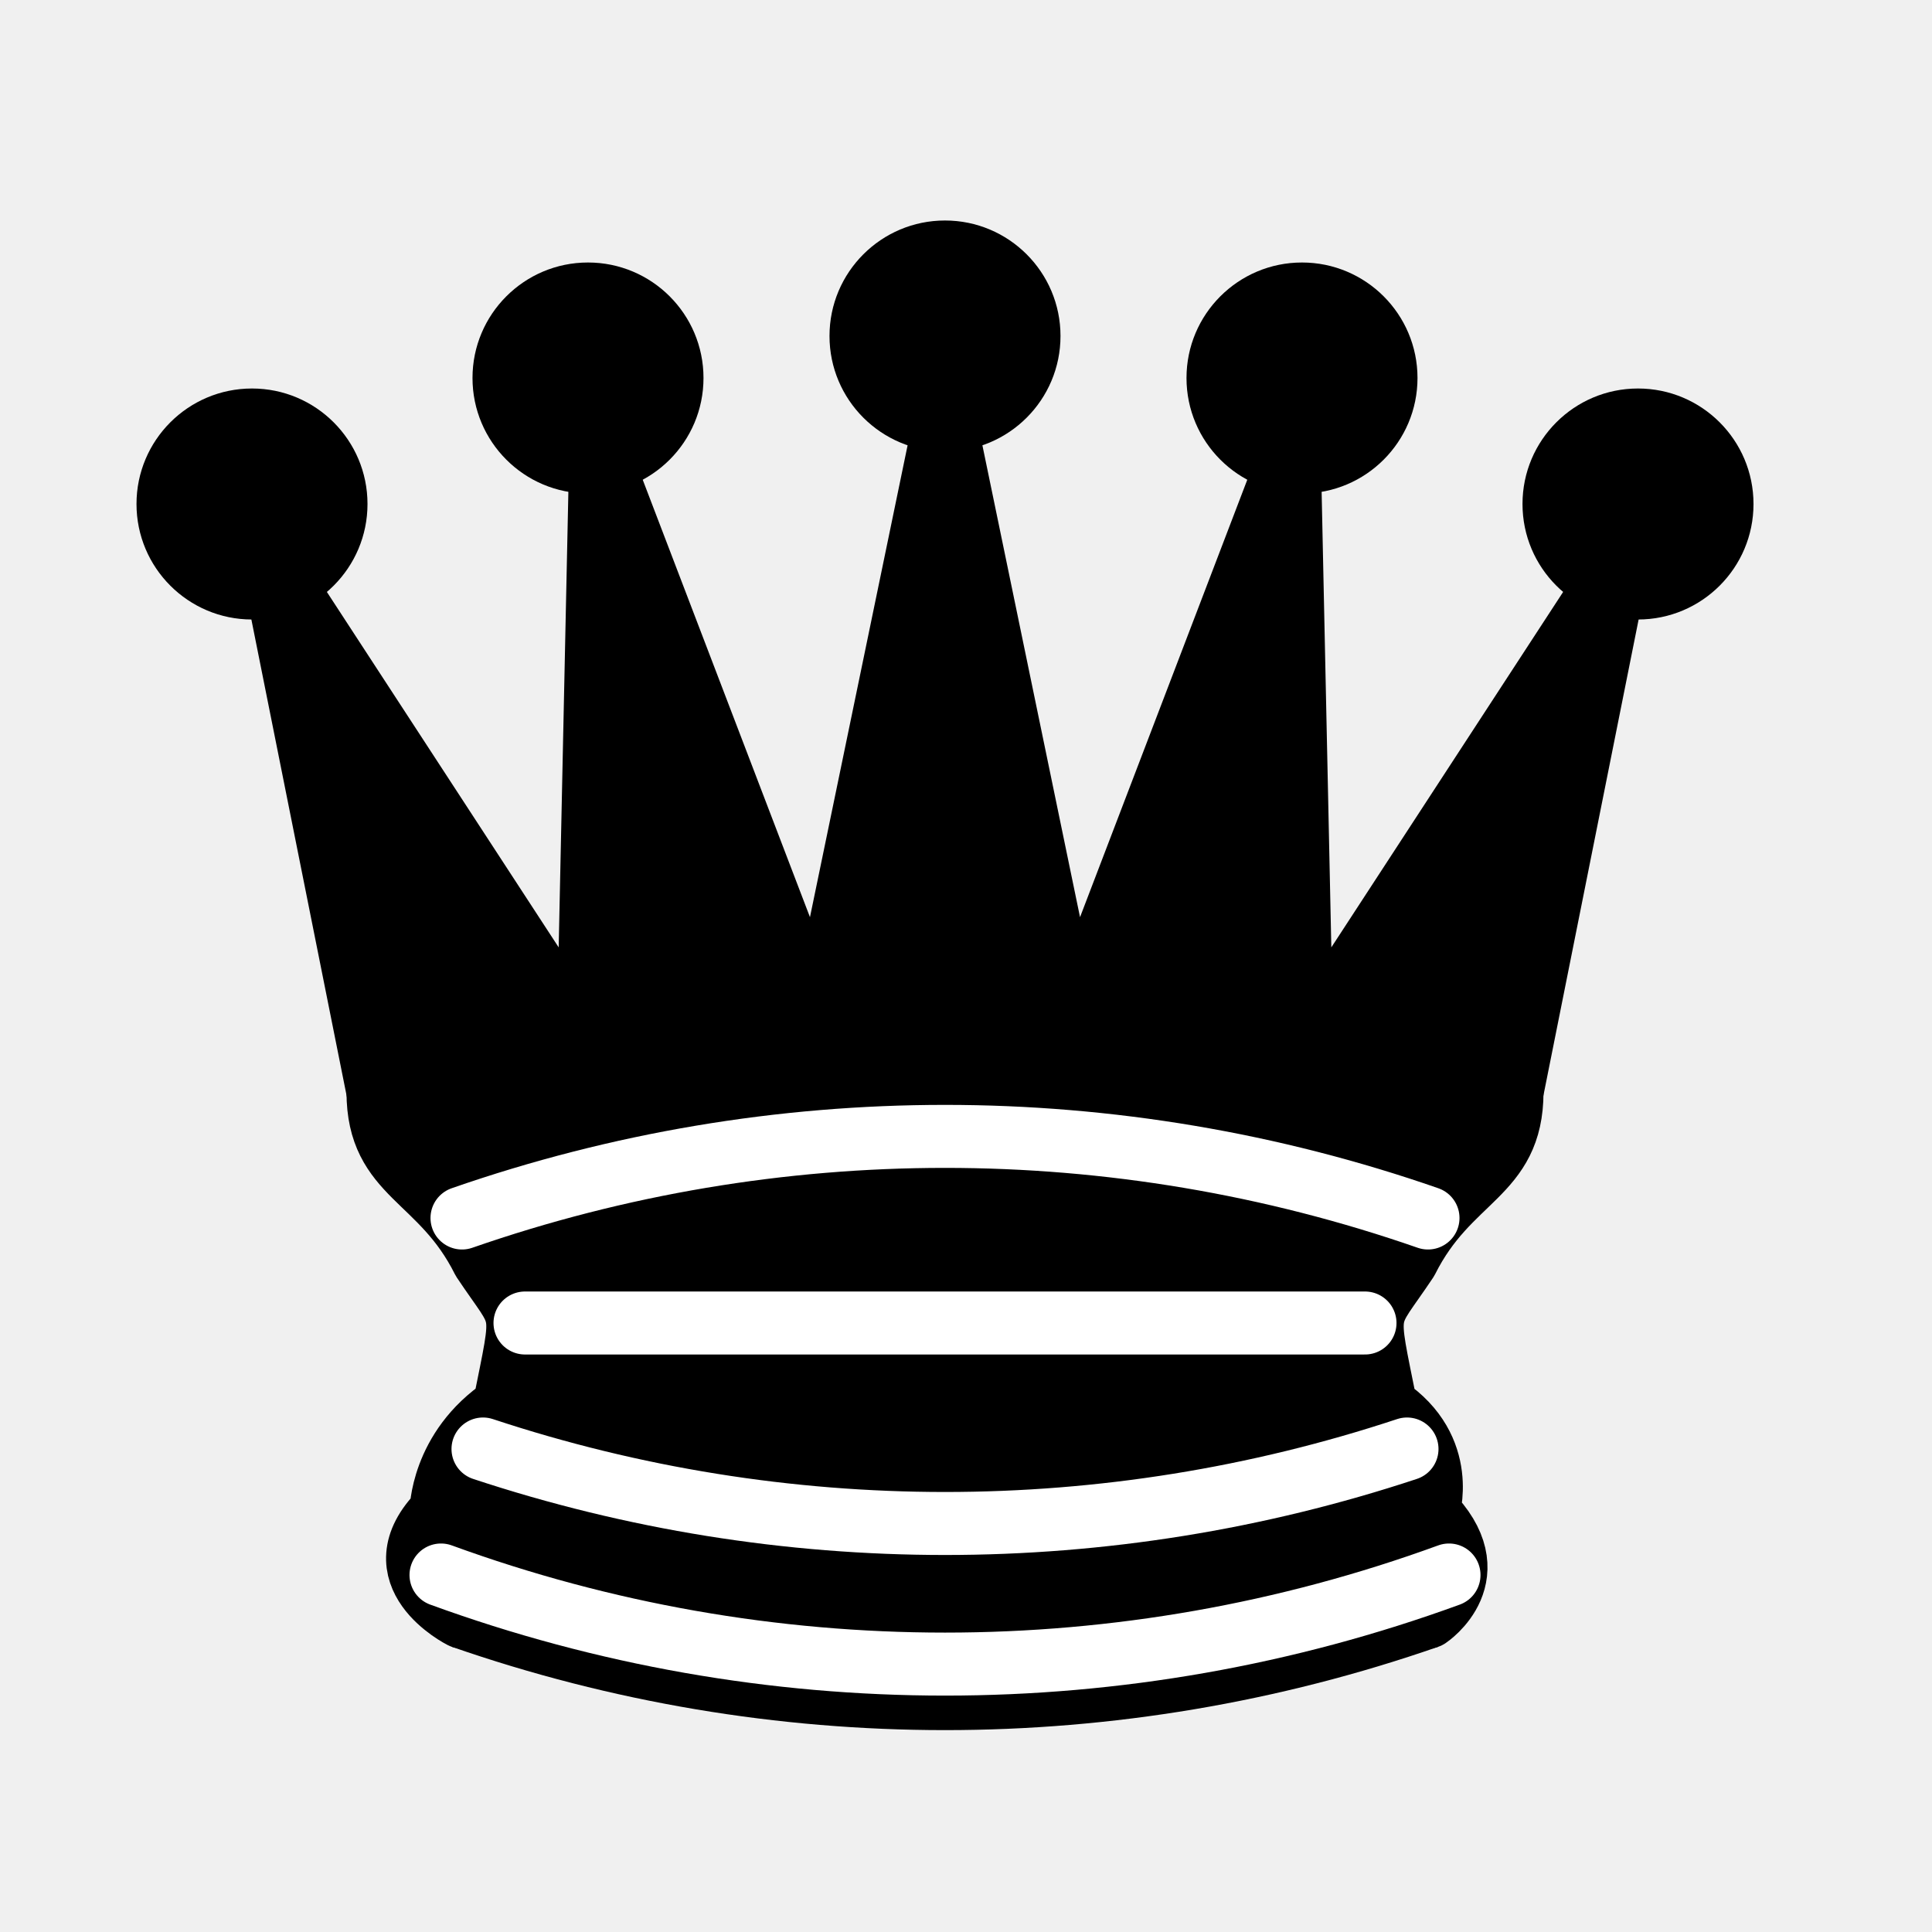
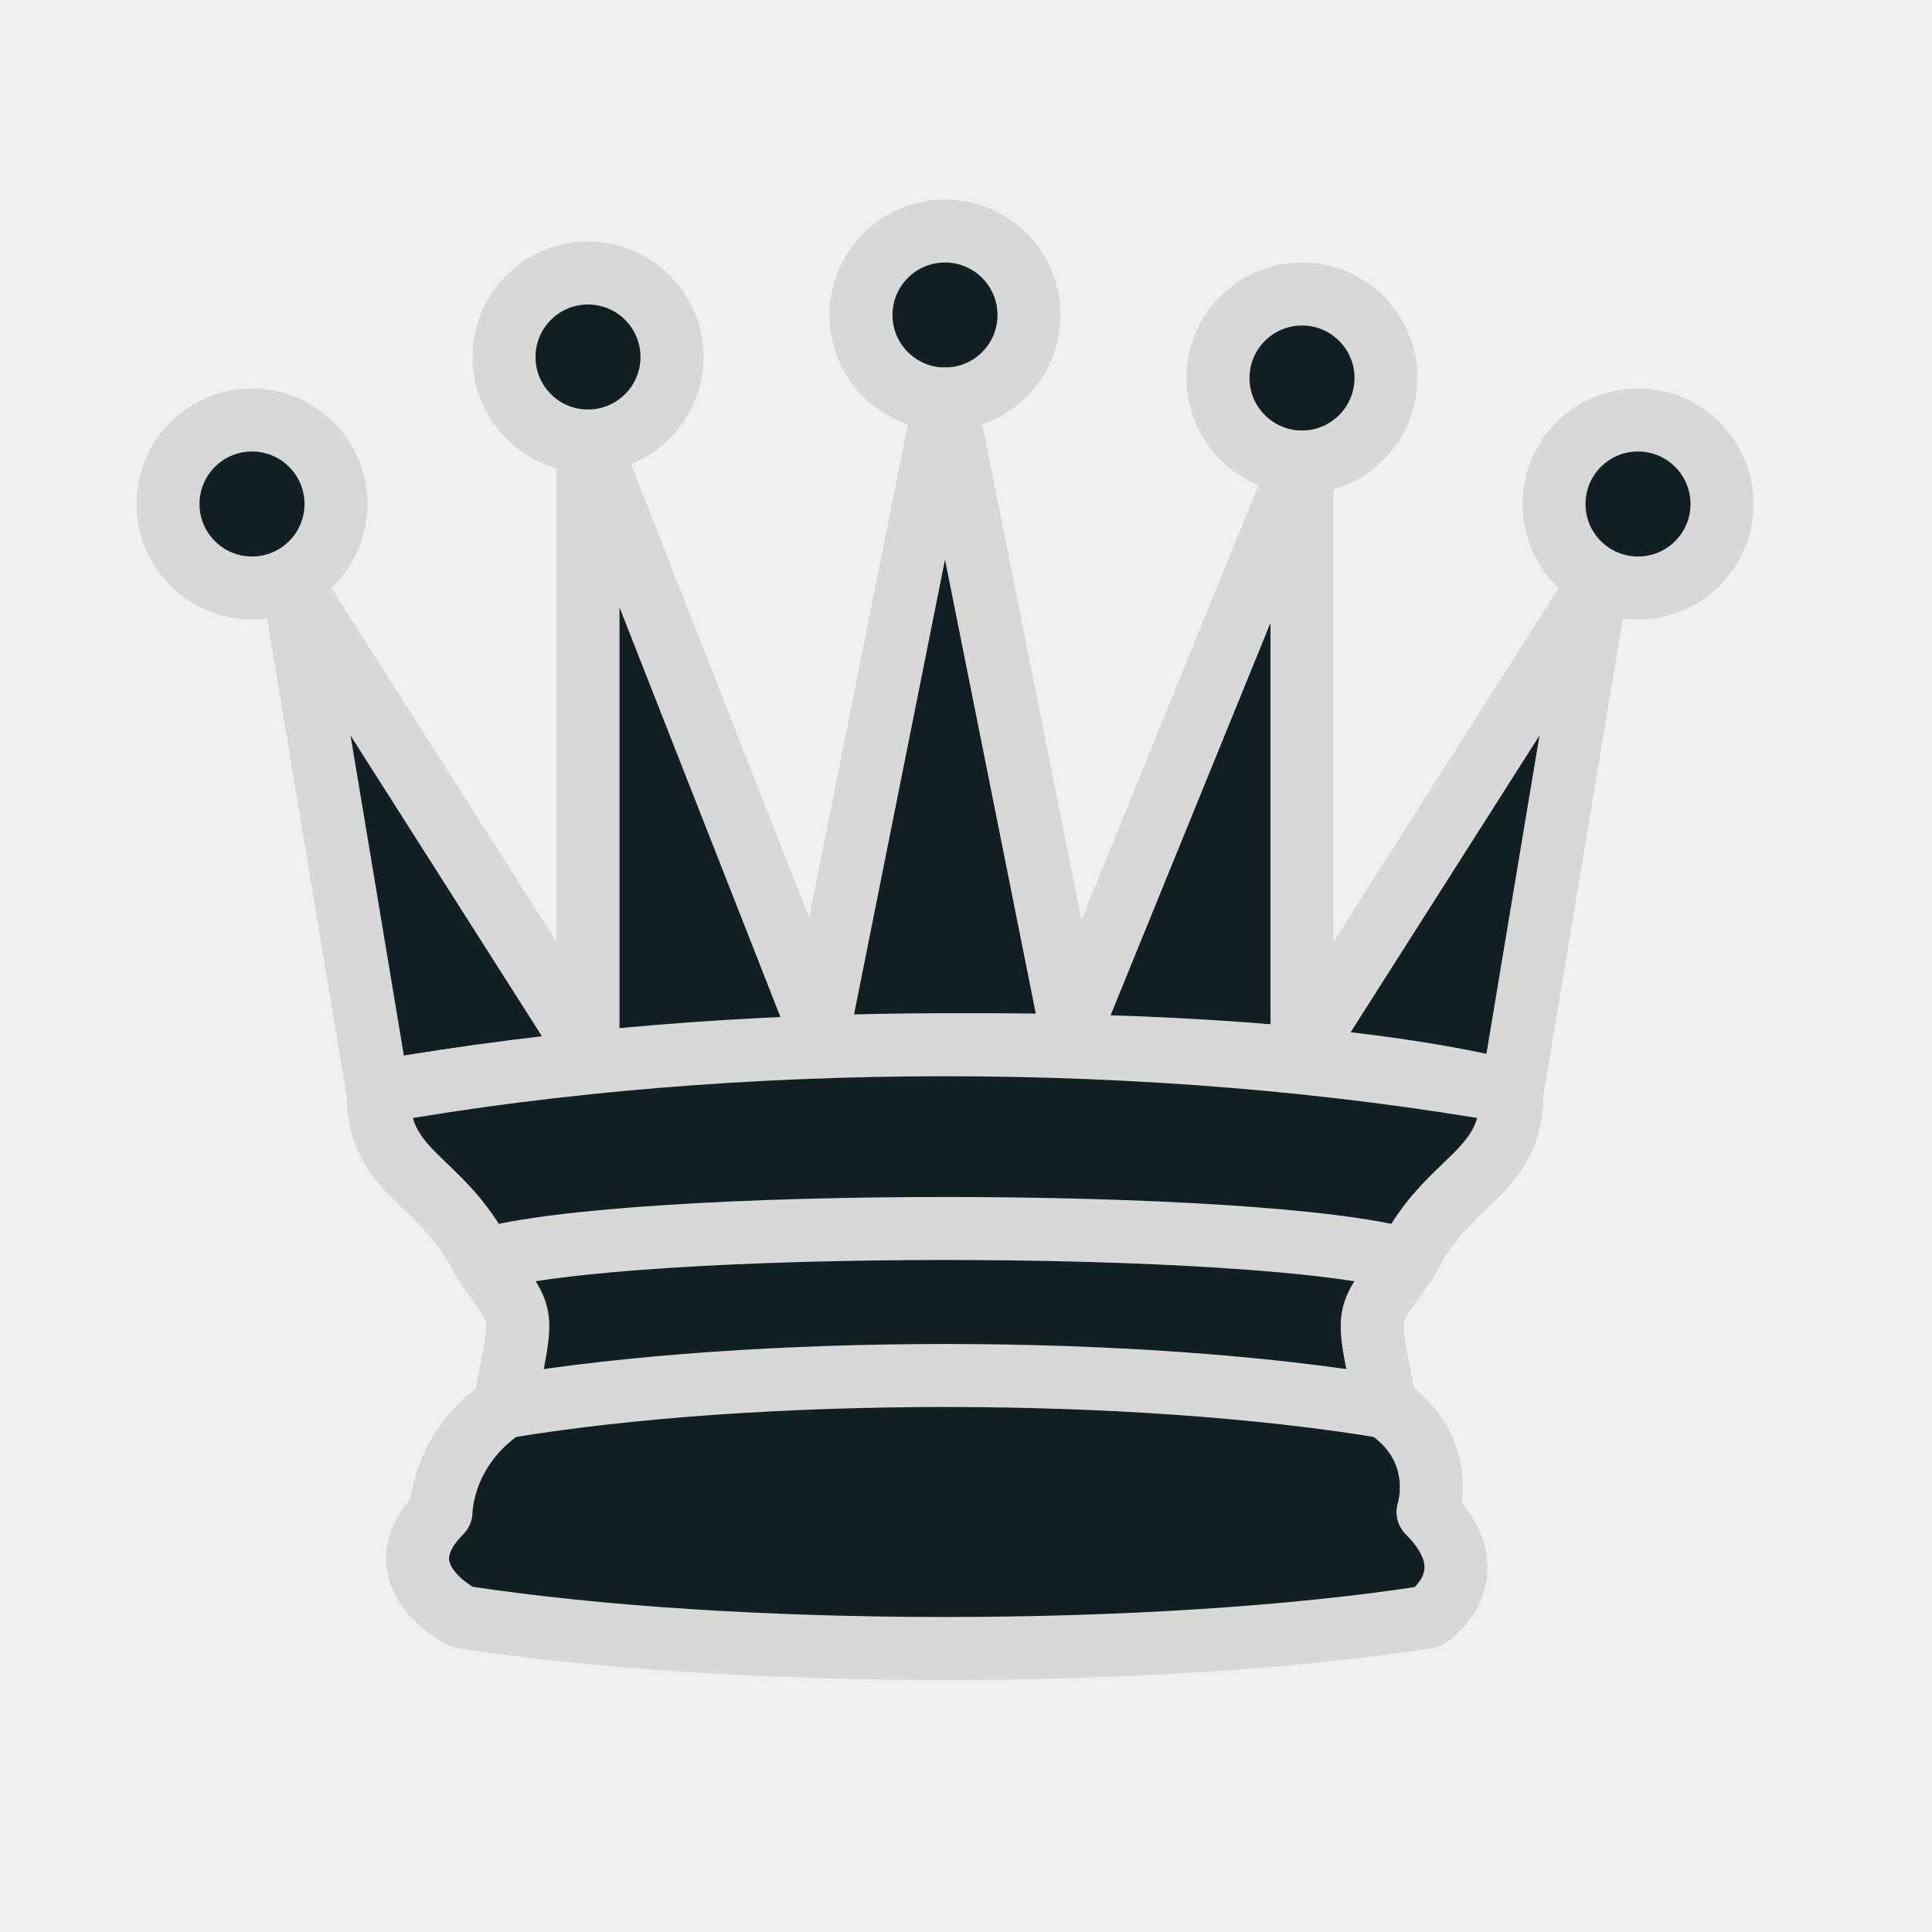
<svg xmlns="http://www.w3.org/2000/svg" viewBox="0 0 46 46" version="1.1" width="45" height="45">
-   <g style="opacity:1; fill:000000; fill-opacity:1; fill-rule:evenodd; stroke:#000000; stroke-width:1.5; stroke-linecap:round;stroke-linejoin:round;stroke-miterlimit:4; stroke-dasharray:none; stroke-opacity:1;">
-     <g style="fill:#000000; stroke:none;">
-       <circle cx="6" cy="12" r="2.75" />
-       <circle cx="14" cy="9" r="2.75" />
-       <circle cx="22.5" cy="8" r="2.75" />
-       <circle cx="31" cy="9" r="2.75" />
-       <circle cx="39" cy="12" r="2.75" />
-     </g>
-     <path d="M 9,26 C 17.5,24.5 30,24.5 36,26 L 38.5,13.5 L 31,25 L 30.7,10.9 L 25.5,24.5 L 22.5,10 L 19.5,24.5 L 14.3,10.9 L 14,25 L 6.5,13.5 L 9,26 z" style="stroke-linecap:butt; stroke:#000000;" />
-     <path d="M 9,26 C 9,28 10.5,28 11.5,30 C 12.5,31.5 12.5,31 12,33.5 C 10.5,34.5 10.5,36 10.5,36 C 9,37.5 11,38.5 11,38.5 C 17.5,39.5 27.5,39.5 34,38.5 C 34,38.5 35.5,37.5 34,36 C 34,36 34.5,34.5 33,33.5 C 32.5,31 32.5,31.5 33.5,30 C 34.5,28 36,28 36,26 C 27.5,24.5 17.5,24.5 9,26 z" style="stroke-linecap:butt;" />
-     <path d="M 11,38.5 A 35,35 1 0 0 34,38.5" style="fill:none; stroke:#000000; stroke-linecap:butt;" />
-     <path d="M 11,29 A 35,35 1 0 1 34,29" style="fill:none; stroke:#ffffff;" />
-     <path d="M 12.5,31.5 L 32.5,31.5" style="fill:none; stroke:#ffffff;" />
-     <path d="M 11.5,34.5 A 35,35 1 0 0 33.5,34.5" style="fill:none; stroke:#ffffff;" />
-     <path d="M 10.5,37.5 A 35,35 1 0 0 34.5,37.5" style="fill:none; stroke:#ffffff;" />
+   <g style="opacity:1; fill:#122023; fill-opacity:1; fill-rule:evenodd; stroke:#d8d8d8; stroke-width:1.5; stroke-linecap:round;stroke-linejoin:round;stroke-miterlimit:4; stroke-dasharray:none; stroke-opacity:1;">
+     <path d="M 9 13 A 2 2 0 1 1  5,13 A 2 2 0 1 1  9 13 z" transform="translate(-1,-1)" />
+     <path d="M 9 13 A 2 2 0 1 1  5,13 A 2 2 0 1 1  9 13 z" transform="translate(15.5,-5.5)" />
+     <path d="M 9 13 A 2 2 0 1 1  5,13 A 2 2 0 1 1  9 13 z" transform="translate(32,-1)" />
+     <path d="M 9 13 A 2 2 0 1 1  5,13 A 2 2 0 1 1  9 13 z" transform="translate(7,-4.5)" />
+     <path d="M 9 13 A 2 2 0 1 1  5,13 A 2 2 0 1 1  9 13 z" transform="translate(24,-4)" />
+     <path d="M 9,26 C 17.5,24.5 30,24.5 36,26 L 38,14 L 31,25 L 31,11 L 25.5,24.5 L 22.5,9.5 L 19.5,24.5 L 14,10.5 L 14,25 L 7,14 L 9,26 z " style="stroke-linecap:butt;" />
+     <path d="M 9,26 C 9,28 10.5,28 11.5,30 C 12.5,31.5 12.5,31 12,33.5 C 10.5,34.5 10.5,36 10.5,36 C 9,37.5 11,38.5 11,38.5 C 17.5,39.5 27.5,39.5 34,38.5 C 34,38.5 35.5,37.5 34,36 C 34,36 34.5,34.5 33,33.5 C 32.5,31 32.5,31.5 33.5,30 C 34.5,28 36,28 36,26 C 27.5,24.5 17.5,24.5 9,26 z " style="stroke-linecap:butt;" />
+     <path d="M 11.5,30 C 15,29 30,29 33.5,30" style="fill:none;" />
+     <path d="M 12,33.5 C 18,32.5 27,32.5 33,33.5" style="fill:none;" />
  </g>
</svg>
